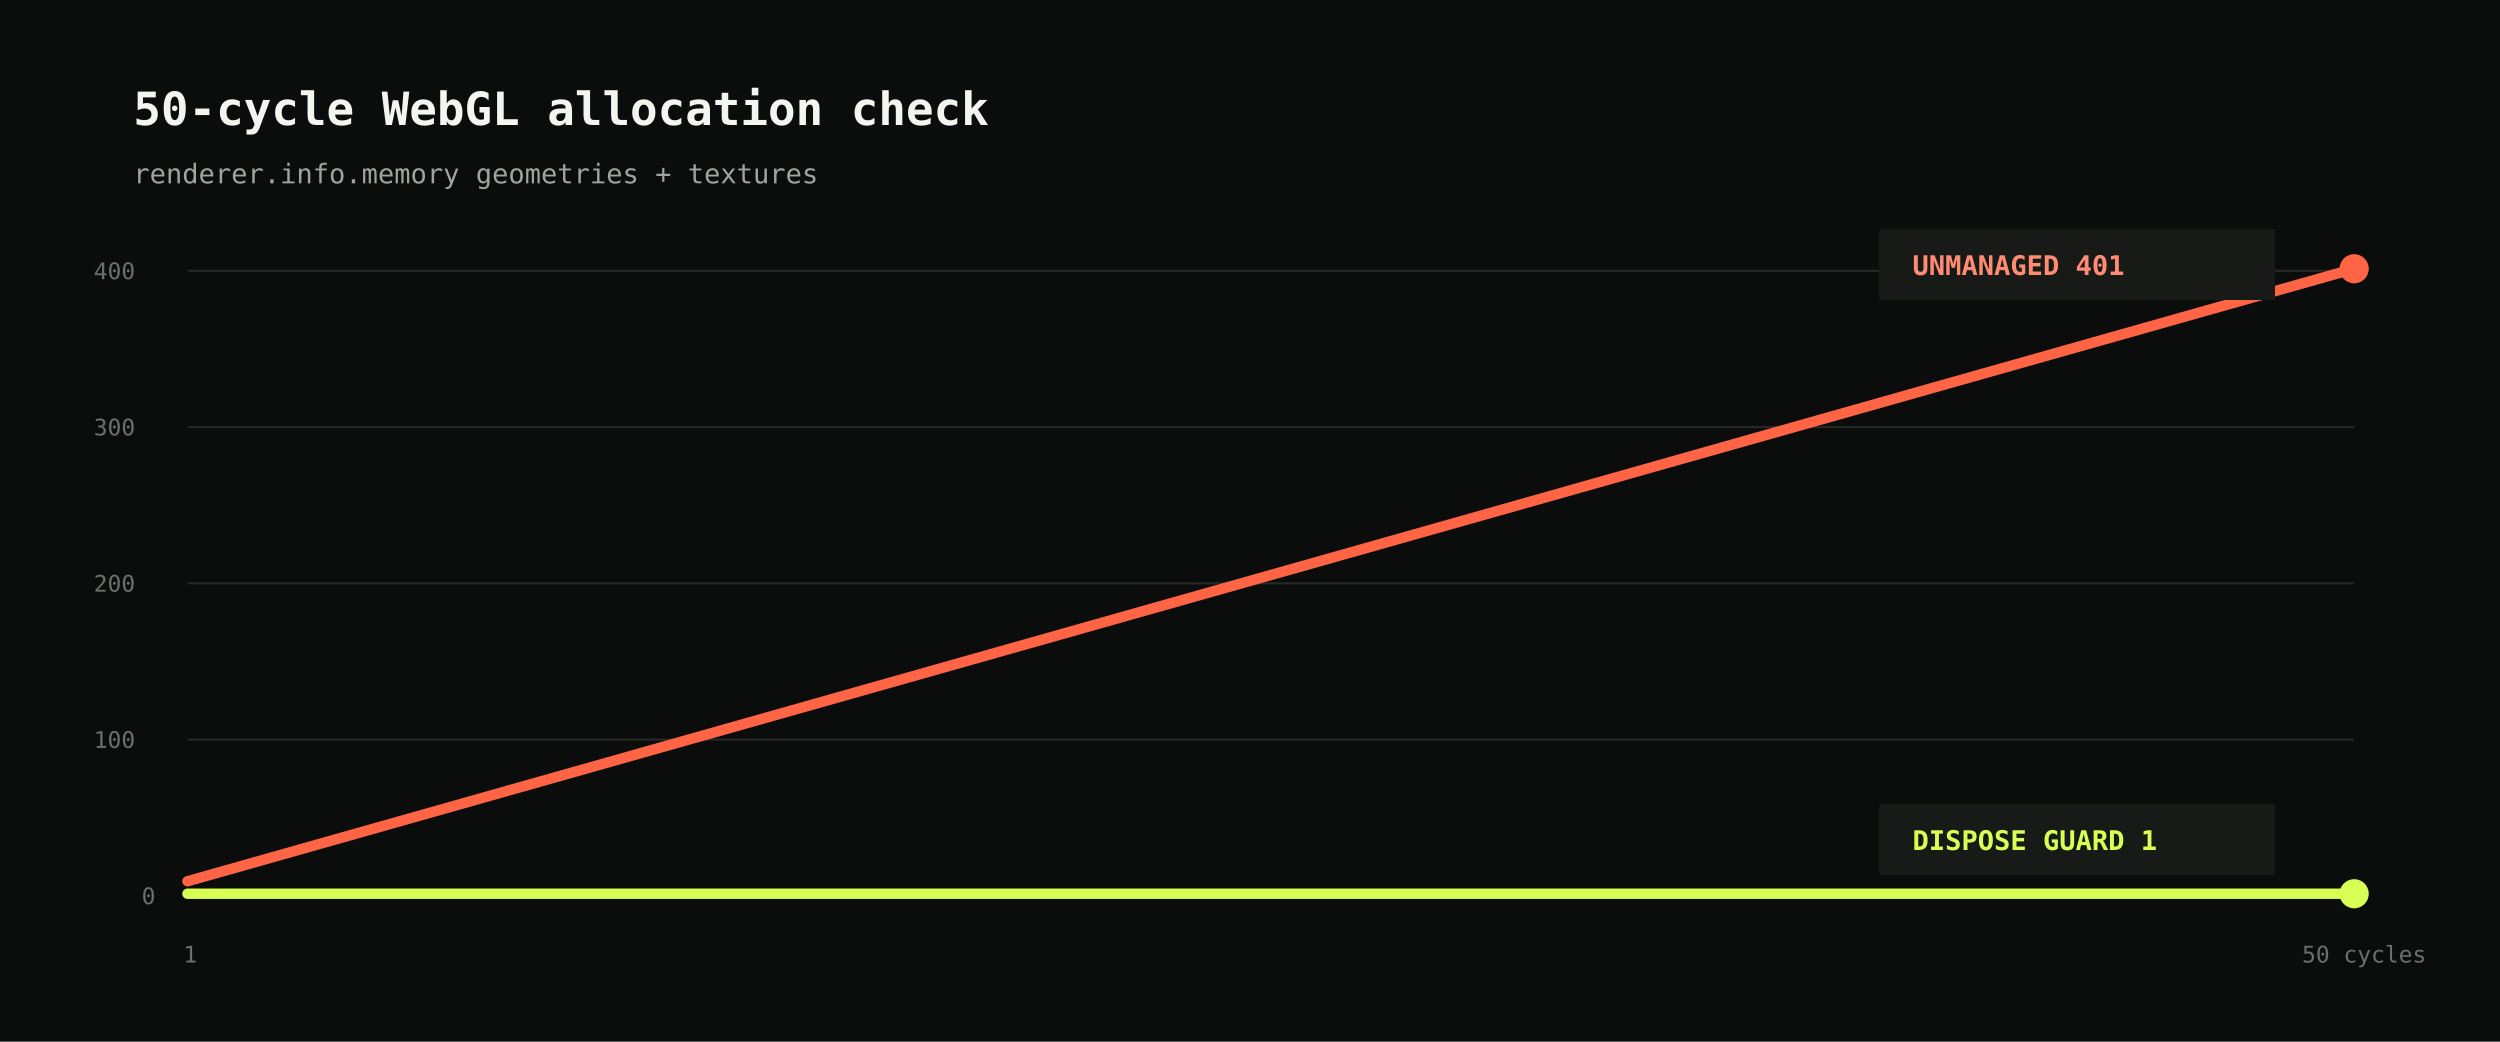
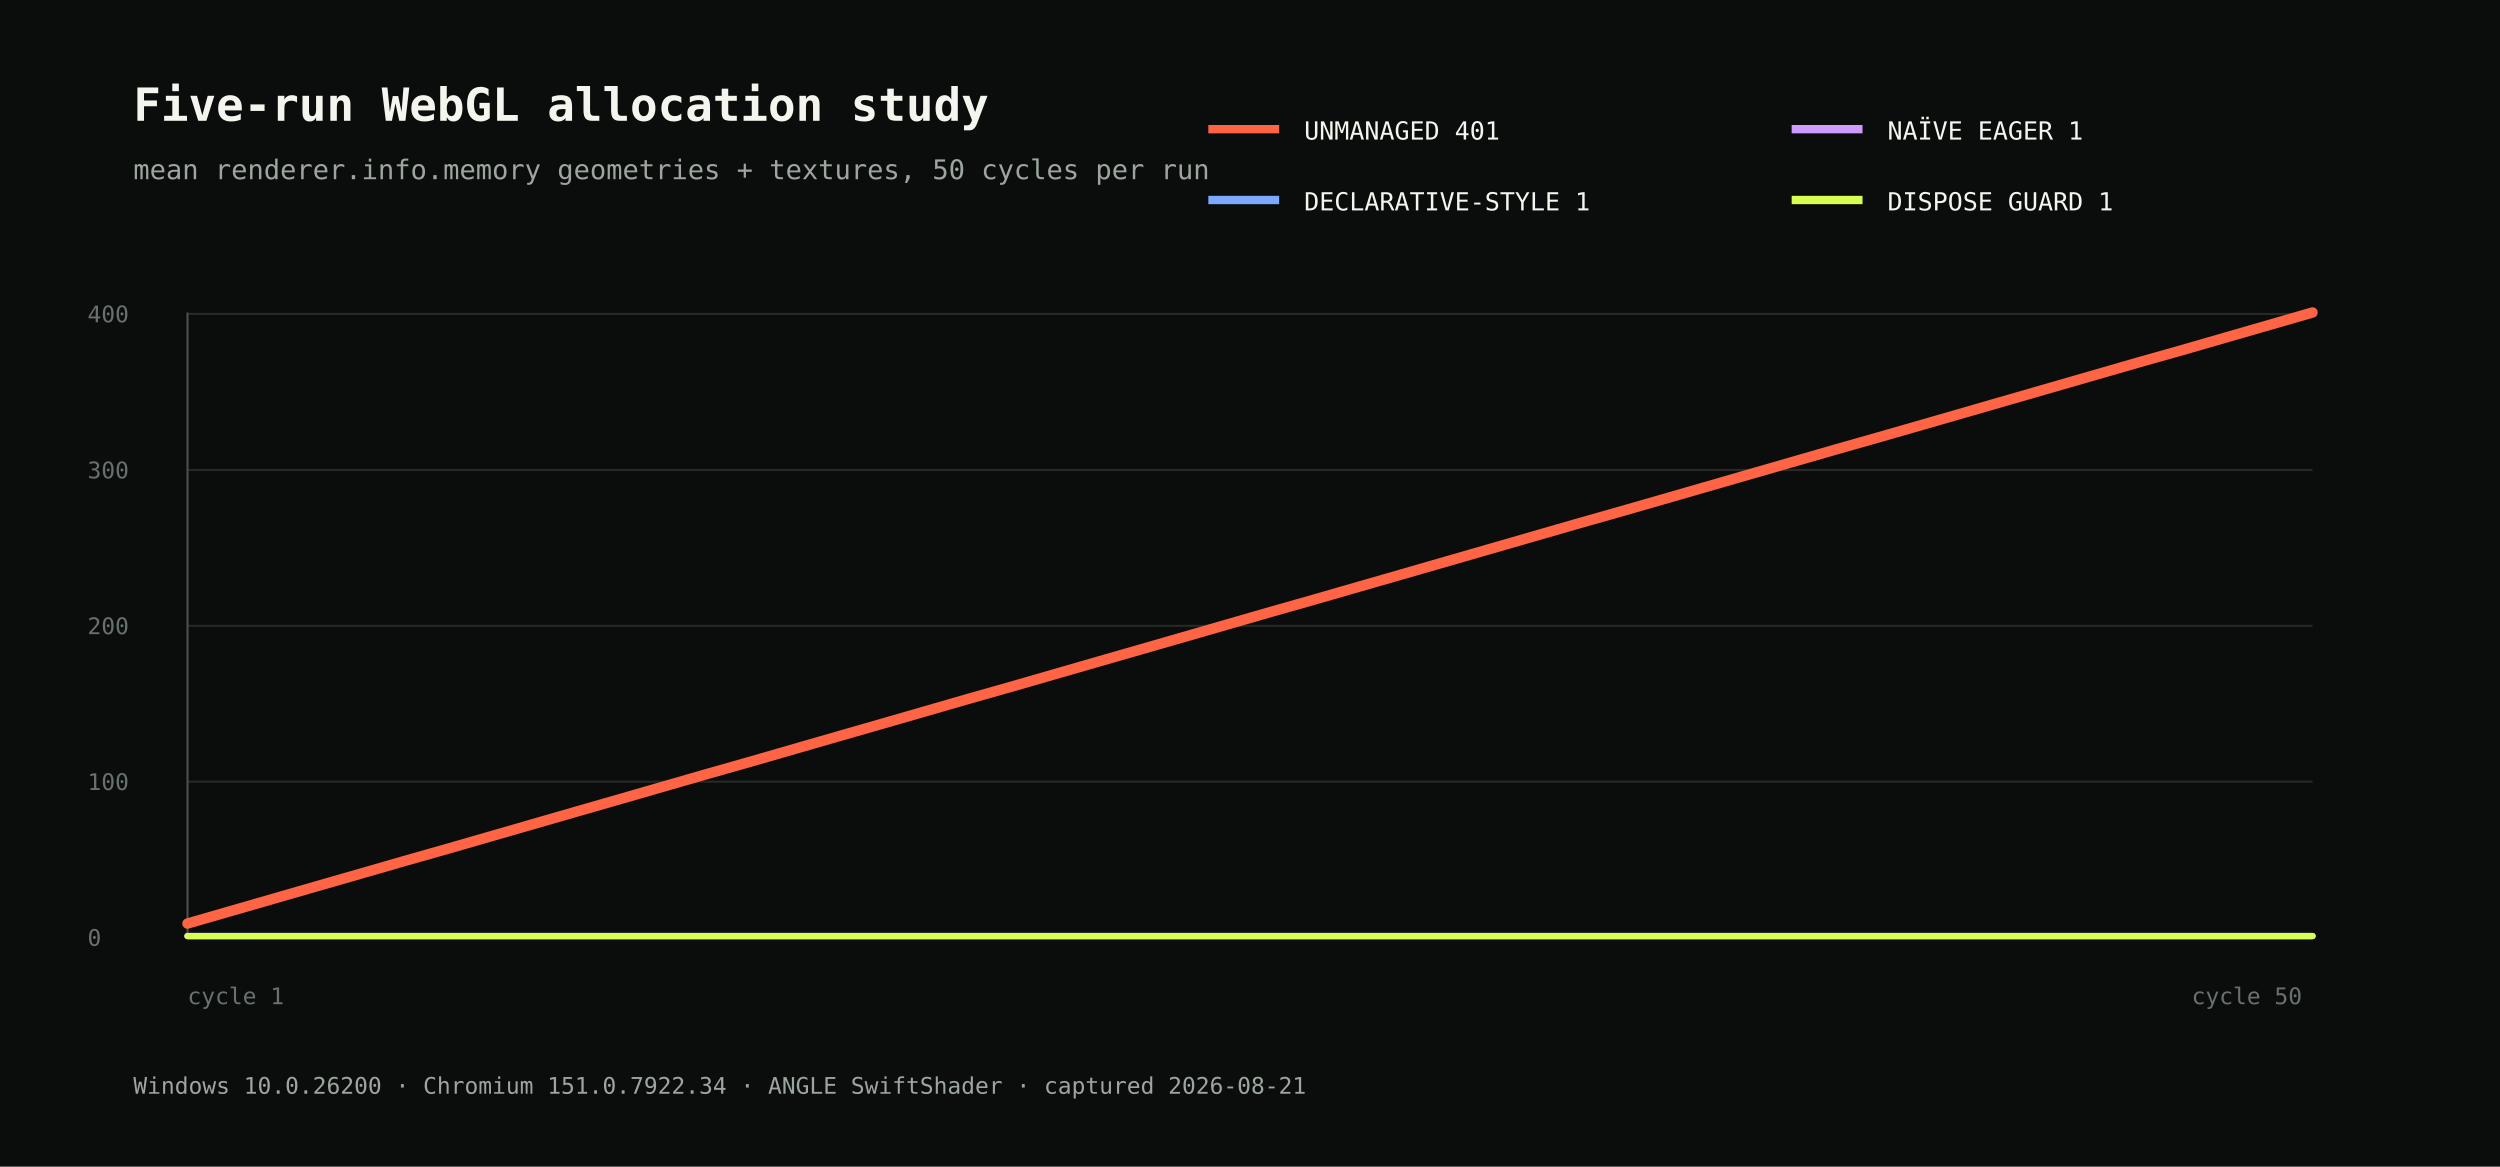
- <svg xmlns="http://www.w3.org/2000/svg" width="1200" height="500" viewBox="0 0 1200 500" role="img" aria-labelledby="title desc">
-   <rect width="1200" height="500" fill="#0b0d0c" />
+ <svg xmlns="http://www.w3.org/2000/svg" width="1200" height="560" viewBox="0 0 1200 560" role="img" aria-labelledby="title desc">
+   <rect width="1200" height="560" fill="#0b0d0c" />
  <g font-family="ui-monospace, SFMono-Regular, Consolas, monospace">
-     <text x="64" y="60" fill="#f3f5ee" font-size="22" font-weight="700">50-cycle WebGL allocation check</text>
-     <text x="64" y="88" fill="#9da69e" font-size="13">renderer.info.memory geometries + textures</text>
-     <g stroke="#252a26" stroke-width="1">
-       <line x1="90" y1="130" x2="1130" y2="130" />
-       <line x1="90" y1="205" x2="1130" y2="205" />
-       <line x1="90" y1="280" x2="1130" y2="280" />
-       <line x1="90" y1="355" x2="1130" y2="355" />
-       <line x1="90" y1="430" x2="1130" y2="430" />
-     </g>
-     <g fill="#68716b" font-size="11">
-       <text x="45" y="134">400</text>
-       <text x="45" y="209">300</text>
-       <text x="45" y="284">200</text>
-       <text x="45" y="359">100</text>
-       <text x="68" y="434">0</text>
-       <text x="88" y="462">1</text>
-       <text x="1105" y="462">50 cycles</text>
-     </g>
-     <path d="M90 423 L1130 129" fill="none" stroke="#ff6545" stroke-width="5" stroke-linecap="round" />
-     <path d="M90 429 L1130 429" fill="none" stroke="#d8ff53" stroke-width="5" stroke-linecap="round" />
-     <circle cx="1130" cy="129" r="7" fill="#ff6545" />
-     <circle cx="1130" cy="429" r="7" fill="#d8ff53" />
-     <g font-size="13" font-weight="700">
-       <rect x="902" y="110" width="190" height="34" fill="#171a17" />
-       <text x="918" y="132" fill="#ff8b72">UNMANAGED 401</text>
-       <rect x="902" y="386" width="190" height="34" fill="#171a17" />
-       <text x="918" y="408" fill="#d8ff53">DISPOSE GUARD 1</text>
-     </g>
+     <text x="64" y="58" fill="#f3f5ee" font-size="22" font-weight="700">Five-run WebGL allocation study</text>
+     <text x="64" y="86" fill="#9da69e" font-size="13">mean renderer.info.memory geometries + textures, 50 cycles per run</text>
+     <line x1="90" y1="450.0" x2="1110" y2="450.0" stroke="#252a26" />
+     <text x="42" y="454" fill="#68716b" font-size="11">0</text>
+     <line x1="90" y1="375.2" x2="1110" y2="375.2" stroke="#252a26" />
+     <text x="42" y="379.2" fill="#68716b" font-size="11">100</text>
+     <line x1="90" y1="300.4" x2="1110" y2="300.4" stroke="#252a26" />
+     <text x="42" y="304.4" fill="#68716b" font-size="11">200</text>
+     <line x1="90" y1="225.6" x2="1110" y2="225.6" stroke="#252a26" />
+     <text x="42" y="229.6" fill="#68716b" font-size="11">300</text>
+     <line x1="90" y1="150.7" x2="1110" y2="150.7" stroke="#252a26" />
+     <text x="42" y="154.7" fill="#68716b" font-size="11">400</text>
+     <line x1="90" y1="150" x2="90" y2="450" stroke="#4a514a" />
+     <line x1="90" y1="450" x2="1110" y2="450" stroke="#4a514a" />
+     <polyline points="90.0,443.3 110.8,437.3 131.6,431.3 152.4,425.3 173.3,419.3 194.1,413.3 214.9,407.4 235.7,401.4 256.5,395.4 277.3,389.4 298.2,383.4 319.0,377.4 339.8,371.4 360.6,365.5 381.4,359.5 402.2,353.5 423.1,347.5 443.9,341.5 464.7,335.5 485.5,329.6 506.3,323.6 527.1,317.6 548.0,311.6 568.8,305.6 589.6,299.6 610.4,293.6 631.2,287.7 652.0,281.7 672.9,275.7 693.7,269.7 714.5,263.7 735.3,257.7 756.1,251.7 776.9,245.8 797.8,239.8 818.6,233.8 839.4,227.8 860.2,221.8 881.0,215.8 901.8,209.9 922.7,203.9 943.5,197.9 964.3,191.9 985.1,185.9 1005.9,179.9 1026.7,173.9 1047.6,168.0 1068.4,162.0 1089.2,156.0 1110.0,150.0" fill="none" stroke="#ff6545" stroke-width="5" stroke-linecap="round" stroke-linejoin="round" />
+     <line x1="580" y1="62" x2="614" y2="62" stroke="#ff6545" stroke-width="4" />
+     <text x="626" y="67" fill="#f3f5ee" font-size="12">UNMANAGED 401</text>
+     <polyline points="90.0,449.3 110.8,449.3 131.6,449.3 152.4,449.3 173.3,449.3 194.1,449.3 214.9,449.3 235.7,449.3 256.5,449.3 277.3,449.3 298.2,449.3 319.0,449.3 339.8,449.3 360.6,449.3 381.4,449.3 402.2,449.3 423.1,449.3 443.9,449.3 464.7,449.3 485.5,449.3 506.3,449.3 527.1,449.3 548.0,449.3 568.8,449.3 589.6,449.3 610.4,449.3 631.2,449.3 652.0,449.3 672.9,449.3 693.7,449.3 714.5,449.3 735.3,449.3 756.1,449.3 776.9,449.3 797.8,449.3 818.6,449.3 839.4,449.3 860.2,449.3 881.0,449.3 901.8,449.3 922.7,449.3 943.5,449.3 964.3,449.3 985.1,449.3 1005.9,449.3 1026.7,449.3 1047.6,449.3 1068.4,449.3 1089.2,449.3 1110.0,449.3" fill="none" stroke="#cf9bff" stroke-width="3" stroke-linecap="round" stroke-linejoin="round" />
+     <line x1="860" y1="62" x2="894" y2="62" stroke="#cf9bff" stroke-width="4" />
+     <text x="906" y="67" fill="#f3f5ee" font-size="12">NAÏVE EAGER 1</text>
+     <polyline points="90.0,449.3 110.8,449.3 131.6,449.3 152.4,449.3 173.3,449.3 194.1,449.3 214.9,449.3 235.7,449.3 256.5,449.3 277.3,449.3 298.2,449.3 319.0,449.3 339.8,449.3 360.6,449.3 381.4,449.3 402.2,449.3 423.1,449.3 443.9,449.3 464.7,449.3 485.5,449.3 506.3,449.3 527.1,449.3 548.0,449.3 568.8,449.3 589.6,449.3 610.4,449.3 631.2,449.3 652.0,449.3 672.9,449.3 693.7,449.3 714.5,449.3 735.3,449.3 756.1,449.3 776.9,449.3 797.8,449.3 818.6,449.3 839.4,449.3 860.2,449.3 881.0,449.3 901.8,449.3 922.7,449.3 943.5,449.3 964.3,449.3 985.1,449.3 1005.9,449.3 1026.7,449.3 1047.6,449.3 1068.4,449.3 1089.2,449.3 1110.0,449.3" fill="none" stroke="#7da8ff" stroke-width="3" stroke-linecap="round" stroke-linejoin="round" />
+     <line x1="580" y1="96" x2="614" y2="96" stroke="#7da8ff" stroke-width="4" />
+     <text x="626" y="101" fill="#f3f5ee" font-size="12">DECLARATIVE-STYLE 1</text>
+     <polyline points="90.0,449.3 110.8,449.3 131.6,449.3 152.4,449.3 173.3,449.3 194.1,449.3 214.9,449.3 235.7,449.3 256.5,449.3 277.3,449.3 298.2,449.3 319.0,449.3 339.8,449.3 360.6,449.3 381.4,449.3 402.2,449.3 423.1,449.3 443.9,449.3 464.7,449.3 485.5,449.3 506.3,449.3 527.1,449.3 548.0,449.3 568.8,449.3 589.6,449.3 610.4,449.3 631.2,449.3 652.0,449.3 672.9,449.3 693.7,449.3 714.5,449.3 735.3,449.3 756.1,449.3 776.9,449.3 797.8,449.3 818.6,449.3 839.4,449.3 860.2,449.3 881.0,449.3 901.8,449.3 922.7,449.3 943.5,449.3 964.3,449.3 985.1,449.3 1005.9,449.3 1026.7,449.3 1047.6,449.3 1068.4,449.3 1089.2,449.3 1110.0,449.3" fill="none" stroke="#d8ff53" stroke-width="3" stroke-linecap="round" stroke-linejoin="round" />
+     <line x1="860" y1="96" x2="894" y2="96" stroke="#d8ff53" stroke-width="4" />
+     <text x="906" y="101" fill="#f3f5ee" font-size="12">DISPOSE GUARD 1</text>
+     <text x="90" y="482" fill="#68716b" font-size="11">cycle 1</text>
+     <text x="1052" y="482" fill="#68716b" font-size="11">cycle 50</text>
+     <text x="64" y="525" fill="#9da69e" font-size="11">Windows 10.0.26200 · Chromium 151.0.7922.34 · ANGLE SwiftShader · captured 2026-08-21</text>
  </g>
</svg>
